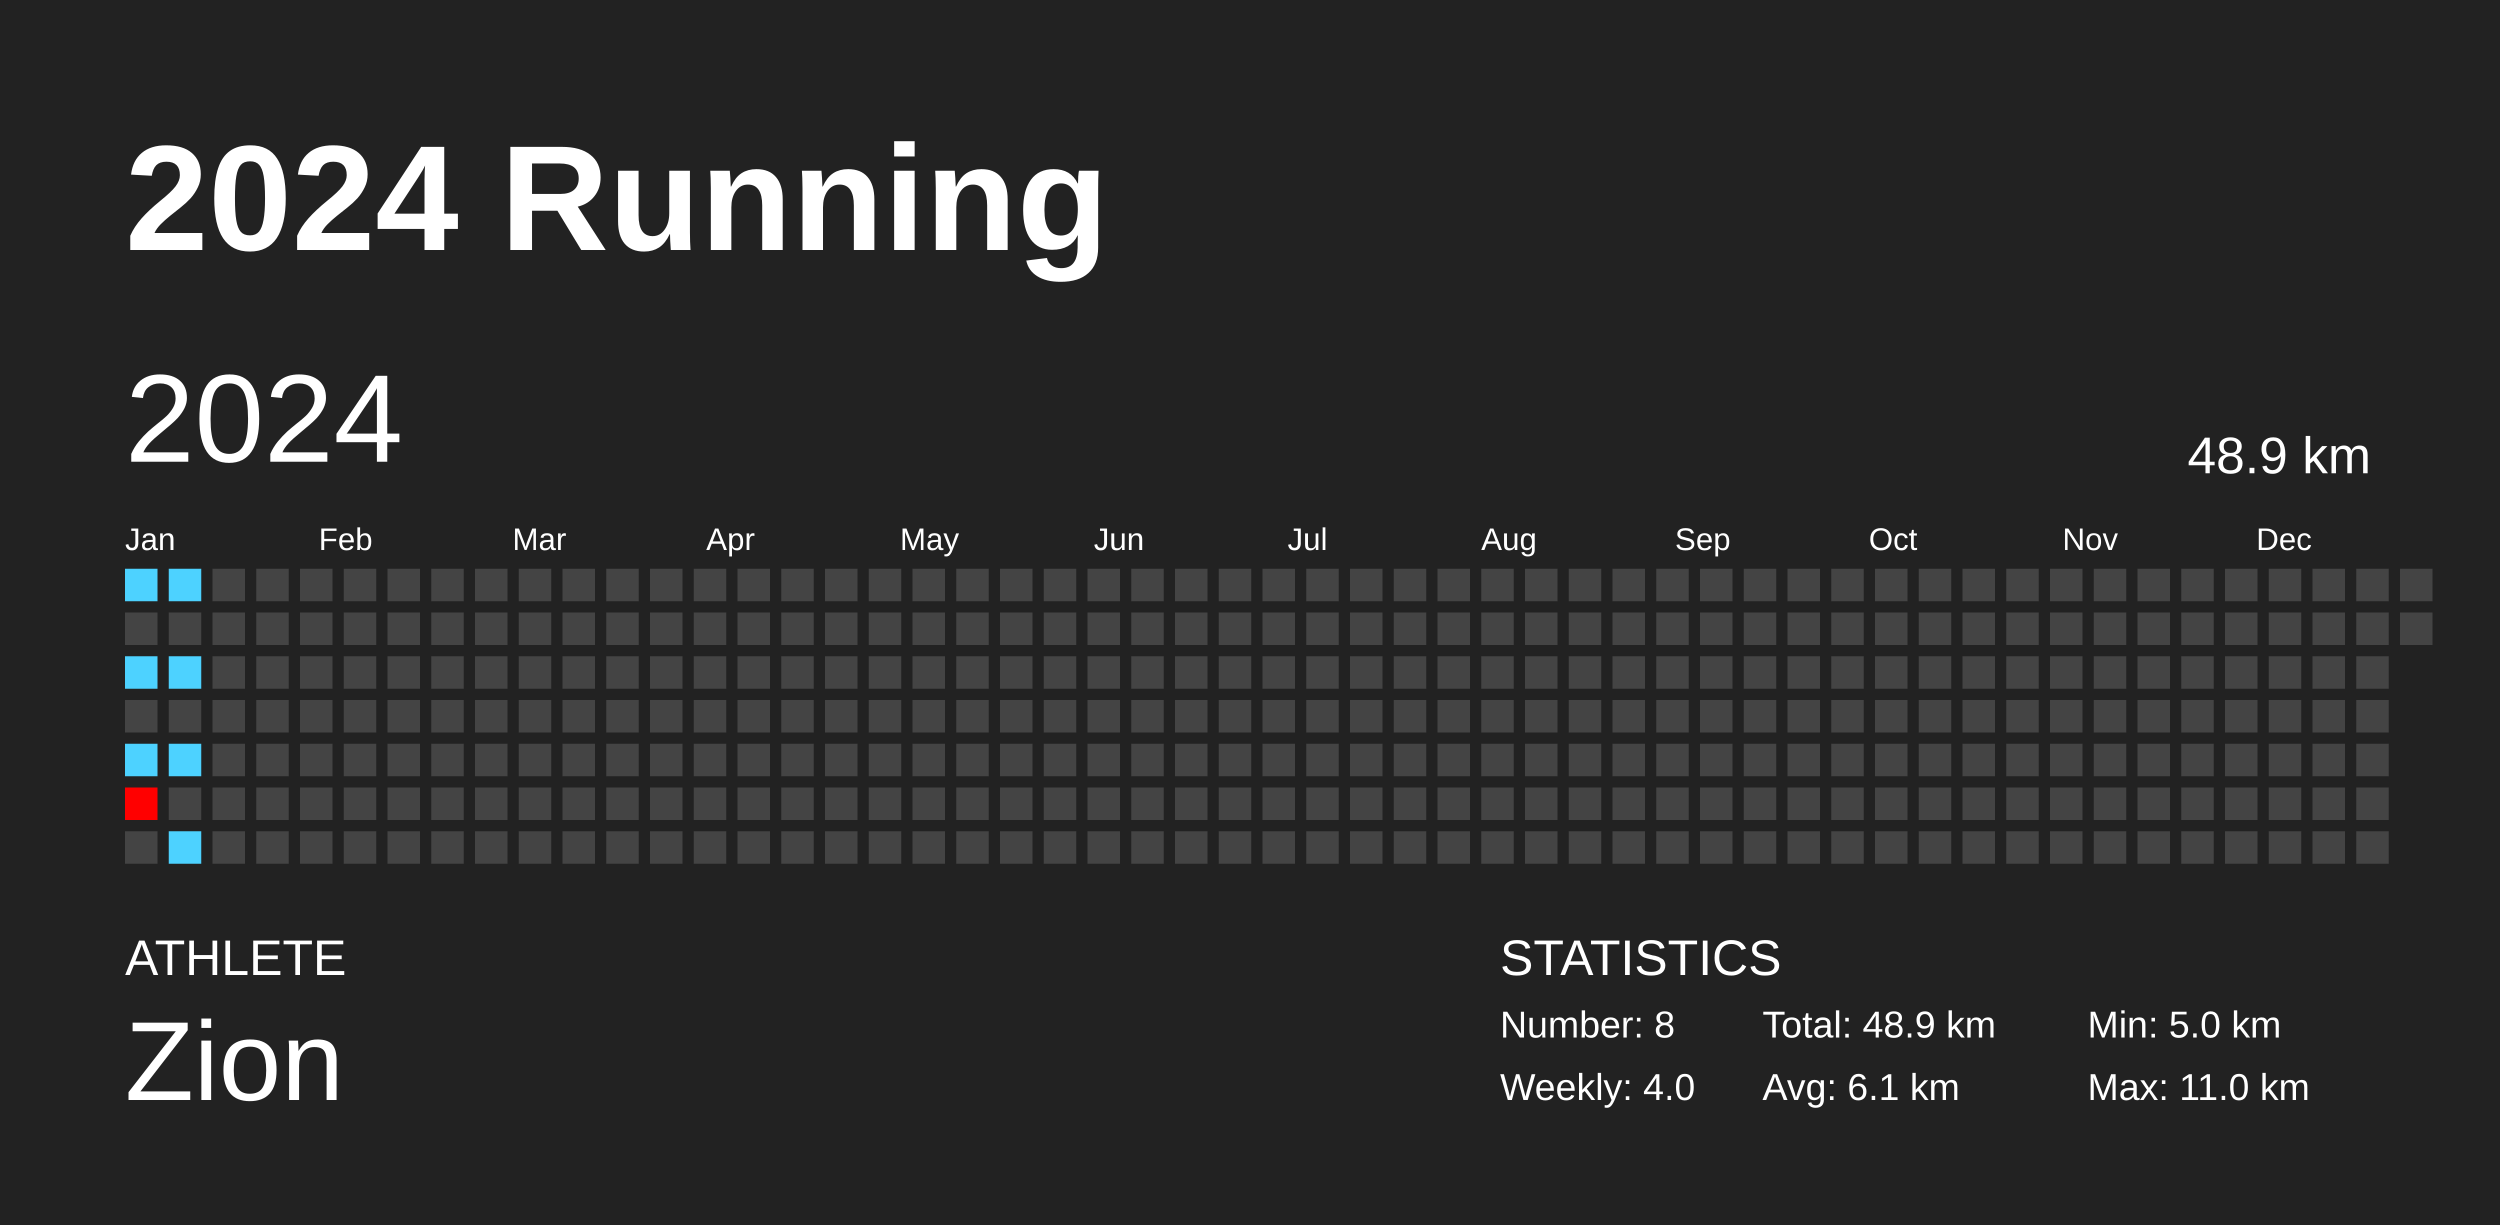
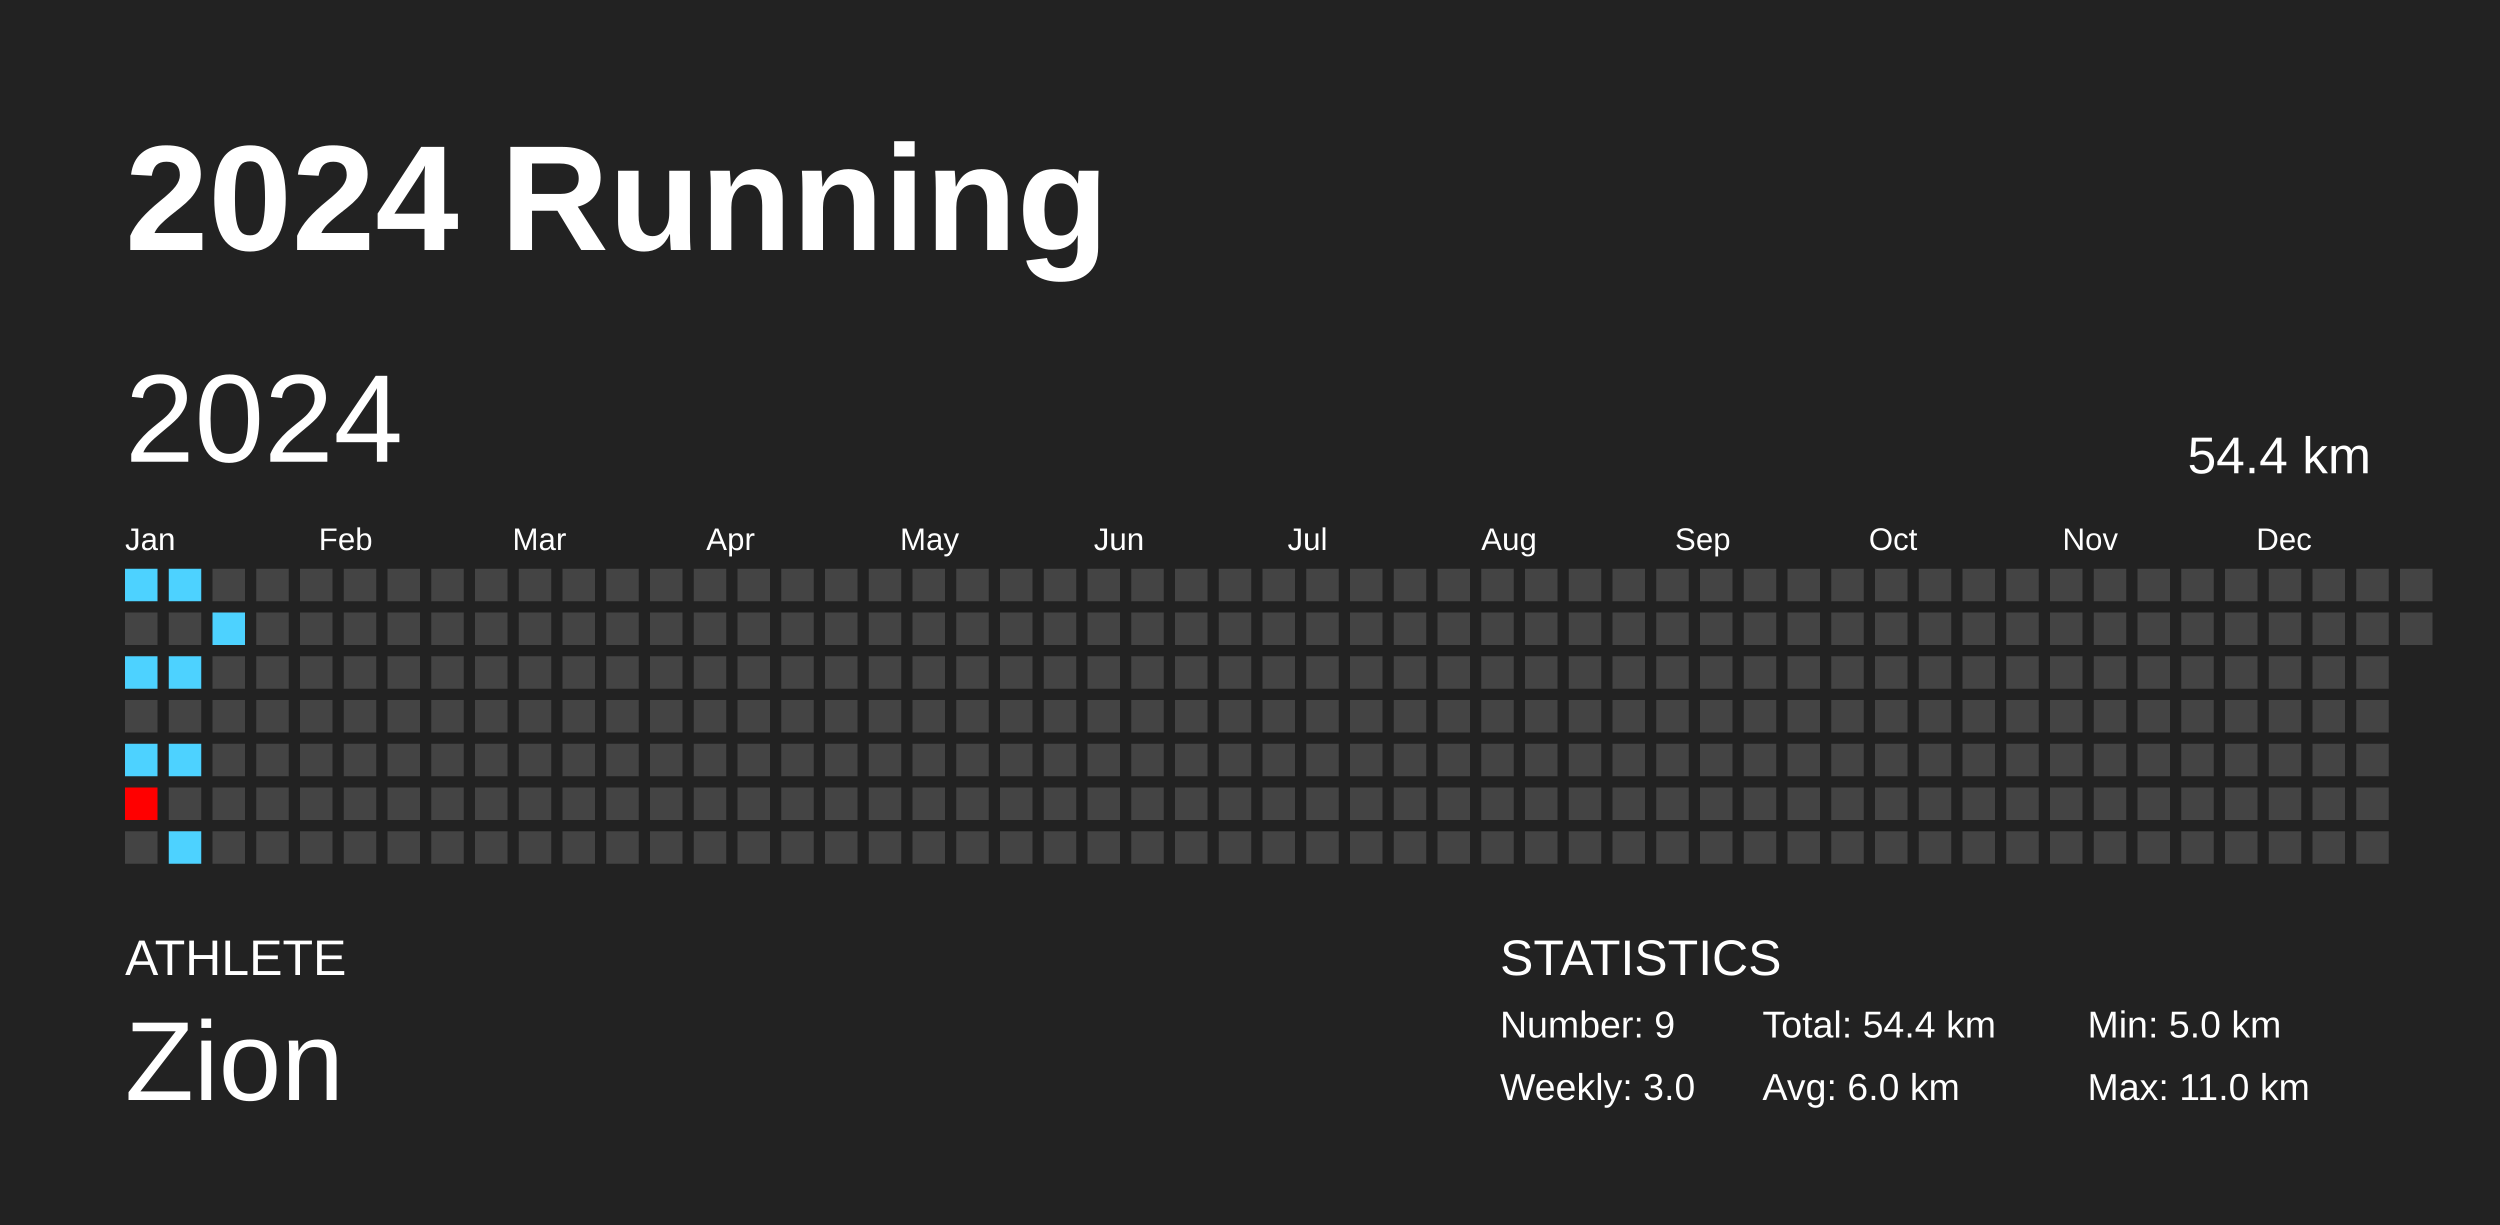
<svg xmlns="http://www.w3.org/2000/svg" baseProfile="full" height="98mm" version="1.1" viewBox="0,0,200,98" width="200mm">
  <defs />
  <rect fill="#222222" height="98" width="200" x="0" y="0" />
  <text fill="#FFFFFF" style="font-size:12px; font-family:Arial; font-weight:bold;" x="10" y="20">2024 Running</text>
  <text fill="#FFFFFF" style="font-size:4px; font-family:Arial" x="10" y="78">ATHLETE</text>
  <text fill="#FFFFFF" style="font-size:9px; font-family:Arial" x="10" y="88">Zion</text>
  <text fill="#FFFFFF" style="font-size:4px; font-family:Arial" x="120" y="78">STATISTICS</text>
-   <text fill="#FFFFFF" style="font-size:3px; font-family:Arial" x="120" y="83">Number: 8</text>
-   <text fill="#FFFFFF" style="font-size:3px; font-family:Arial" x="120" y="88">Weekly: 4.0</text>
-   <text fill="#FFFFFF" style="font-size:3px; font-family:Arial" x="141" y="83">Total: 48.9 km</text>
-   <text fill="#FFFFFF" style="font-size:3px; font-family:Arial" x="141" y="88">Avg: 6.1 km</text>
+   <text fill="#FFFFFF" style="font-size:3px; font-family:Arial" x="120" y="83">Number: 9</text>
+   <text fill="#FFFFFF" style="font-size:3px; font-family:Arial" x="120" y="88">Weekly: 3.0</text>
+   <text fill="#FFFFFF" style="font-size:3px; font-family:Arial" x="141" y="83">Total: 54.4 km</text>
+   <text fill="#FFFFFF" style="font-size:3px; font-family:Arial" x="141" y="88">Avg: 6.0 km</text>
  <text fill="#FFFFFF" style="font-size:3px; font-family:Arial" x="167" y="83">Min: 5.0 km</text>
  <text fill="#FFFFFF" style="font-size:3px; font-family:Arial" x="167" y="88">Max: 11.0 km</text>
  <text dominant-baseline="hanging" fill="#FFFFFF" style="font-size:10.0px; font-family:Arial;" x="10" y="30">2024</text>
-   <text dominant-baseline="hanging" fill="#FFFFFF" style="font-size:4.125px; font-family:Arial;" x="175" y="35">48.9 km</text>
+   <text dominant-baseline="hanging" fill="#FFFFFF" style="font-size:4.125px; font-family:Arial;" x="175" y="35">54.4 km</text>
  <text fill="#FFFFFF" style="font-size:2.5px; font-family:Arial" x="10.0" y="44">Jan</text>
  <text fill="#FFFFFF" style="font-size:2.5px; font-family:Arial" x="25.5" y="44">Feb</text>
  <text fill="#FFFFFF" style="font-size:2.5px; font-family:Arial" x="41.0" y="44">Mar</text>
  <text fill="#FFFFFF" style="font-size:2.5px; font-family:Arial" x="56.5" y="44">Apr</text>
  <text fill="#FFFFFF" style="font-size:2.5px; font-family:Arial" x="72.0" y="44">May</text>
  <text fill="#FFFFFF" style="font-size:2.5px; font-family:Arial" x="87.5" y="44">Jun</text>
  <text fill="#FFFFFF" style="font-size:2.5px; font-family:Arial" x="103.0" y="44">Jul</text>
  <text fill="#FFFFFF" style="font-size:2.5px; font-family:Arial" x="118.5" y="44">Aug</text>
  <text fill="#FFFFFF" style="font-size:2.5px; font-family:Arial" x="134.0" y="44">Sep</text>
  <text fill="#FFFFFF" style="font-size:2.5px; font-family:Arial" x="149.5" y="44">Oct</text>
  <text fill="#FFFFFF" style="font-size:2.5px; font-family:Arial" x="165.0" y="44">Nov</text>
  <text fill="#FFFFFF" style="font-size:2.5px; font-family:Arial" x="180.5" y="44">Dec</text>
  <rect fill="#4dd2ff" height="2.6" width="2.6" x="10.0" y="45.5" />
  <rect fill="#444444" height="2.6" width="2.6" x="10.0" y="49.0" />
  <rect fill="#4dd2ff" height="2.6" width="2.6" x="10.0" y="52.5" />
  <rect fill="#444444" height="2.6" width="2.6" x="10.0" y="56.0" />
  <rect fill="#4dd2ff" height="2.6" width="2.6" x="10.0" y="59.5" />
  <rect fill="#ff0000" height="2.6" width="2.6" x="10.0" y="63.0" />
  <rect fill="#444444" height="2.6" width="2.6" x="10.0" y="66.5" />
  <rect fill="#4dd2ff" height="2.6" width="2.6" x="13.5" y="45.5" />
  <rect fill="#444444" height="2.6" width="2.6" x="13.5" y="49.0" />
  <rect fill="#4dd2ff" height="2.6" width="2.6" x="13.5" y="52.5" />
  <rect fill="#444444" height="2.6" width="2.6" x="13.5" y="56.0" />
  <rect fill="#4dd2ff" height="2.6" width="2.6" x="13.5" y="59.5" />
  <rect fill="#444444" height="2.6" width="2.6" x="13.5" y="63.0" />
  <rect fill="#4dd2ff" height="2.6" width="2.6" x="13.5" y="66.5" />
  <rect fill="#444444" height="2.6" width="2.6" x="17.0" y="45.5" />
-   <rect fill="#444444" height="2.6" width="2.6" x="17.0" y="49.0" />
+   <rect fill="#4dd2ff" height="2.6" width="2.6" x="17.0" y="49.0" />
  <rect fill="#444444" height="2.6" width="2.6" x="17.0" y="52.5" />
  <rect fill="#444444" height="2.6" width="2.6" x="17.0" y="56.0" />
  <rect fill="#444444" height="2.6" width="2.6" x="17.0" y="59.5" />
  <rect fill="#444444" height="2.6" width="2.6" x="17.0" y="63.0" />
  <rect fill="#444444" height="2.6" width="2.6" x="17.0" y="66.5" />
  <rect fill="#444444" height="2.6" width="2.6" x="20.5" y="45.5" />
  <rect fill="#444444" height="2.6" width="2.6" x="20.5" y="49.0" />
  <rect fill="#444444" height="2.6" width="2.6" x="20.5" y="52.5" />
  <rect fill="#444444" height="2.6" width="2.6" x="20.5" y="56.0" />
  <rect fill="#444444" height="2.6" width="2.6" x="20.5" y="59.5" />
  <rect fill="#444444" height="2.6" width="2.6" x="20.5" y="63.0" />
  <rect fill="#444444" height="2.6" width="2.6" x="20.5" y="66.5" />
  <rect fill="#444444" height="2.6" width="2.6" x="24.0" y="45.5" />
  <rect fill="#444444" height="2.6" width="2.6" x="24.0" y="49.0" />
  <rect fill="#444444" height="2.6" width="2.6" x="24.0" y="52.5" />
  <rect fill="#444444" height="2.6" width="2.6" x="24.0" y="56.0" />
  <rect fill="#444444" height="2.6" width="2.6" x="24.0" y="59.5" />
  <rect fill="#444444" height="2.6" width="2.6" x="24.0" y="63.0" />
  <rect fill="#444444" height="2.6" width="2.6" x="24.0" y="66.5" />
  <rect fill="#444444" height="2.6" width="2.6" x="27.5" y="45.5" />
  <rect fill="#444444" height="2.6" width="2.6" x="27.5" y="49.0" />
  <rect fill="#444444" height="2.6" width="2.6" x="27.5" y="52.5" />
  <rect fill="#444444" height="2.6" width="2.6" x="27.5" y="56.0" />
  <rect fill="#444444" height="2.6" width="2.6" x="27.5" y="59.5" />
  <rect fill="#444444" height="2.6" width="2.6" x="27.5" y="63.0" />
  <rect fill="#444444" height="2.6" width="2.6" x="27.5" y="66.5" />
  <rect fill="#444444" height="2.6" width="2.6" x="31.0" y="45.5" />
  <rect fill="#444444" height="2.6" width="2.6" x="31.0" y="49.0" />
  <rect fill="#444444" height="2.6" width="2.6" x="31.0" y="52.5" />
  <rect fill="#444444" height="2.6" width="2.6" x="31.0" y="56.0" />
  <rect fill="#444444" height="2.6" width="2.6" x="31.0" y="59.5" />
  <rect fill="#444444" height="2.6" width="2.6" x="31.0" y="63.0" />
  <rect fill="#444444" height="2.6" width="2.6" x="31.0" y="66.5" />
  <rect fill="#444444" height="2.6" width="2.6" x="34.5" y="45.5" />
  <rect fill="#444444" height="2.6" width="2.6" x="34.5" y="49.0" />
  <rect fill="#444444" height="2.6" width="2.6" x="34.5" y="52.5" />
  <rect fill="#444444" height="2.6" width="2.6" x="34.5" y="56.0" />
  <rect fill="#444444" height="2.6" width="2.6" x="34.5" y="59.5" />
  <rect fill="#444444" height="2.6" width="2.6" x="34.5" y="63.0" />
  <rect fill="#444444" height="2.6" width="2.6" x="34.5" y="66.5" />
  <rect fill="#444444" height="2.6" width="2.6" x="38.0" y="45.5" />
  <rect fill="#444444" height="2.6" width="2.6" x="38.0" y="49.0" />
  <rect fill="#444444" height="2.6" width="2.6" x="38.0" y="52.5" />
  <rect fill="#444444" height="2.6" width="2.6" x="38.0" y="56.0" />
  <rect fill="#444444" height="2.6" width="2.6" x="38.0" y="59.5" />
  <rect fill="#444444" height="2.6" width="2.6" x="38.0" y="63.0" />
  <rect fill="#444444" height="2.6" width="2.6" x="38.0" y="66.5" />
  <rect fill="#444444" height="2.6" width="2.6" x="41.5" y="45.5" />
  <rect fill="#444444" height="2.6" width="2.6" x="41.5" y="49.0" />
  <rect fill="#444444" height="2.6" width="2.6" x="41.5" y="52.5" />
  <rect fill="#444444" height="2.6" width="2.6" x="41.5" y="56.0" />
  <rect fill="#444444" height="2.6" width="2.6" x="41.5" y="59.5" />
  <rect fill="#444444" height="2.6" width="2.6" x="41.5" y="63.0" />
  <rect fill="#444444" height="2.6" width="2.6" x="41.5" y="66.5" />
  <rect fill="#444444" height="2.6" width="2.6" x="45.0" y="45.5" />
  <rect fill="#444444" height="2.6" width="2.6" x="45.0" y="49.0" />
  <rect fill="#444444" height="2.6" width="2.6" x="45.0" y="52.5" />
  <rect fill="#444444" height="2.6" width="2.6" x="45.0" y="56.0" />
  <rect fill="#444444" height="2.6" width="2.6" x="45.0" y="59.5" />
  <rect fill="#444444" height="2.6" width="2.6" x="45.0" y="63.0" />
  <rect fill="#444444" height="2.6" width="2.6" x="45.0" y="66.5" />
  <rect fill="#444444" height="2.6" width="2.6" x="48.5" y="45.5" />
  <rect fill="#444444" height="2.6" width="2.6" x="48.5" y="49.0" />
  <rect fill="#444444" height="2.6" width="2.6" x="48.5" y="52.5" />
  <rect fill="#444444" height="2.6" width="2.6" x="48.5" y="56.0" />
  <rect fill="#444444" height="2.6" width="2.6" x="48.5" y="59.5" />
  <rect fill="#444444" height="2.6" width="2.6" x="48.5" y="63.0" />
  <rect fill="#444444" height="2.6" width="2.6" x="48.5" y="66.5" />
  <rect fill="#444444" height="2.6" width="2.6" x="52.0" y="45.5" />
  <rect fill="#444444" height="2.6" width="2.6" x="52.0" y="49.0" />
  <rect fill="#444444" height="2.6" width="2.6" x="52.0" y="52.5" />
  <rect fill="#444444" height="2.6" width="2.6" x="52.0" y="56.0" />
  <rect fill="#444444" height="2.6" width="2.6" x="52.0" y="59.5" />
  <rect fill="#444444" height="2.6" width="2.6" x="52.0" y="63.0" />
  <rect fill="#444444" height="2.6" width="2.6" x="52.0" y="66.5" />
  <rect fill="#444444" height="2.6" width="2.6" x="55.5" y="45.5" />
  <rect fill="#444444" height="2.6" width="2.6" x="55.5" y="49.0" />
  <rect fill="#444444" height="2.6" width="2.6" x="55.5" y="52.5" />
  <rect fill="#444444" height="2.6" width="2.6" x="55.5" y="56.0" />
  <rect fill="#444444" height="2.6" width="2.6" x="55.5" y="59.5" />
  <rect fill="#444444" height="2.6" width="2.6" x="55.5" y="63.0" />
  <rect fill="#444444" height="2.6" width="2.6" x="55.5" y="66.5" />
  <rect fill="#444444" height="2.6" width="2.6" x="59.0" y="45.5" />
  <rect fill="#444444" height="2.6" width="2.6" x="59.0" y="49.0" />
  <rect fill="#444444" height="2.6" width="2.6" x="59.0" y="52.5" />
  <rect fill="#444444" height="2.6" width="2.6" x="59.0" y="56.0" />
  <rect fill="#444444" height="2.6" width="2.6" x="59.0" y="59.5" />
  <rect fill="#444444" height="2.6" width="2.6" x="59.0" y="63.0" />
  <rect fill="#444444" height="2.6" width="2.6" x="59.0" y="66.5" />
  <rect fill="#444444" height="2.6" width="2.6" x="62.5" y="45.5" />
  <rect fill="#444444" height="2.6" width="2.6" x="62.5" y="49.0" />
  <rect fill="#444444" height="2.6" width="2.6" x="62.5" y="52.5" />
  <rect fill="#444444" height="2.6" width="2.6" x="62.5" y="56.0" />
  <rect fill="#444444" height="2.6" width="2.6" x="62.5" y="59.5" />
  <rect fill="#444444" height="2.6" width="2.6" x="62.5" y="63.0" />
  <rect fill="#444444" height="2.6" width="2.6" x="62.5" y="66.5" />
  <rect fill="#444444" height="2.6" width="2.6" x="66.0" y="45.5" />
  <rect fill="#444444" height="2.6" width="2.6" x="66.0" y="49.0" />
  <rect fill="#444444" height="2.6" width="2.6" x="66.0" y="52.5" />
  <rect fill="#444444" height="2.6" width="2.6" x="66.0" y="56.0" />
  <rect fill="#444444" height="2.6" width="2.6" x="66.0" y="59.5" />
  <rect fill="#444444" height="2.6" width="2.6" x="66.0" y="63.0" />
  <rect fill="#444444" height="2.6" width="2.6" x="66.0" y="66.5" />
  <rect fill="#444444" height="2.6" width="2.6" x="69.5" y="45.5" />
  <rect fill="#444444" height="2.6" width="2.6" x="69.5" y="49.0" />
  <rect fill="#444444" height="2.6" width="2.6" x="69.5" y="52.5" />
  <rect fill="#444444" height="2.6" width="2.6" x="69.5" y="56.0" />
  <rect fill="#444444" height="2.6" width="2.6" x="69.5" y="59.5" />
  <rect fill="#444444" height="2.6" width="2.6" x="69.5" y="63.0" />
  <rect fill="#444444" height="2.6" width="2.6" x="69.5" y="66.5" />
  <rect fill="#444444" height="2.6" width="2.6" x="73.0" y="45.5" />
  <rect fill="#444444" height="2.6" width="2.6" x="73.0" y="49.0" />
  <rect fill="#444444" height="2.6" width="2.6" x="73.0" y="52.5" />
  <rect fill="#444444" height="2.6" width="2.6" x="73.0" y="56.0" />
  <rect fill="#444444" height="2.6" width="2.6" x="73.0" y="59.5" />
  <rect fill="#444444" height="2.6" width="2.6" x="73.0" y="63.0" />
  <rect fill="#444444" height="2.6" width="2.6" x="73.0" y="66.5" />
  <rect fill="#444444" height="2.6" width="2.6" x="76.5" y="45.5" />
  <rect fill="#444444" height="2.6" width="2.6" x="76.5" y="49.0" />
  <rect fill="#444444" height="2.6" width="2.6" x="76.5" y="52.5" />
  <rect fill="#444444" height="2.6" width="2.6" x="76.5" y="56.0" />
  <rect fill="#444444" height="2.6" width="2.6" x="76.5" y="59.5" />
  <rect fill="#444444" height="2.6" width="2.6" x="76.5" y="63.0" />
  <rect fill="#444444" height="2.6" width="2.6" x="76.5" y="66.5" />
  <rect fill="#444444" height="2.6" width="2.6" x="80.0" y="45.5" />
  <rect fill="#444444" height="2.6" width="2.6" x="80.0" y="49.0" />
  <rect fill="#444444" height="2.6" width="2.6" x="80.0" y="52.5" />
  <rect fill="#444444" height="2.6" width="2.6" x="80.0" y="56.0" />
  <rect fill="#444444" height="2.6" width="2.6" x="80.0" y="59.5" />
  <rect fill="#444444" height="2.6" width="2.6" x="80.0" y="63.0" />
  <rect fill="#444444" height="2.6" width="2.6" x="80.0" y="66.5" />
  <rect fill="#444444" height="2.6" width="2.6" x="83.5" y="45.5" />
  <rect fill="#444444" height="2.6" width="2.6" x="83.5" y="49.0" />
  <rect fill="#444444" height="2.6" width="2.6" x="83.5" y="52.5" />
  <rect fill="#444444" height="2.6" width="2.6" x="83.5" y="56.0" />
  <rect fill="#444444" height="2.6" width="2.6" x="83.5" y="59.5" />
  <rect fill="#444444" height="2.6" width="2.6" x="83.5" y="63.0" />
  <rect fill="#444444" height="2.6" width="2.6" x="83.5" y="66.5" />
  <rect fill="#444444" height="2.6" width="2.6" x="87.0" y="45.5" />
  <rect fill="#444444" height="2.6" width="2.6" x="87.0" y="49.0" />
  <rect fill="#444444" height="2.6" width="2.6" x="87.0" y="52.5" />
  <rect fill="#444444" height="2.6" width="2.6" x="87.0" y="56.0" />
  <rect fill="#444444" height="2.6" width="2.6" x="87.0" y="59.5" />
  <rect fill="#444444" height="2.6" width="2.6" x="87.0" y="63.0" />
  <rect fill="#444444" height="2.6" width="2.6" x="87.0" y="66.5" />
  <rect fill="#444444" height="2.6" width="2.6" x="90.5" y="45.5" />
  <rect fill="#444444" height="2.6" width="2.6" x="90.5" y="49.0" />
  <rect fill="#444444" height="2.6" width="2.6" x="90.5" y="52.5" />
  <rect fill="#444444" height="2.6" width="2.6" x="90.5" y="56.0" />
  <rect fill="#444444" height="2.6" width="2.6" x="90.5" y="59.5" />
  <rect fill="#444444" height="2.6" width="2.6" x="90.5" y="63.0" />
  <rect fill="#444444" height="2.6" width="2.6" x="90.5" y="66.5" />
  <rect fill="#444444" height="2.6" width="2.6" x="94.0" y="45.5" />
  <rect fill="#444444" height="2.6" width="2.6" x="94.0" y="49.0" />
  <rect fill="#444444" height="2.6" width="2.6" x="94.0" y="52.5" />
  <rect fill="#444444" height="2.6" width="2.6" x="94.0" y="56.0" />
  <rect fill="#444444" height="2.6" width="2.6" x="94.0" y="59.5" />
  <rect fill="#444444" height="2.6" width="2.6" x="94.0" y="63.0" />
  <rect fill="#444444" height="2.6" width="2.6" x="94.0" y="66.5" />
  <rect fill="#444444" height="2.6" width="2.6" x="97.5" y="45.5" />
  <rect fill="#444444" height="2.6" width="2.6" x="97.5" y="49.0" />
  <rect fill="#444444" height="2.6" width="2.6" x="97.5" y="52.5" />
  <rect fill="#444444" height="2.6" width="2.6" x="97.5" y="56.0" />
  <rect fill="#444444" height="2.6" width="2.6" x="97.5" y="59.5" />
  <rect fill="#444444" height="2.6" width="2.6" x="97.5" y="63.0" />
  <rect fill="#444444" height="2.6" width="2.6" x="97.5" y="66.5" />
  <rect fill="#444444" height="2.6" width="2.6" x="101.0" y="45.5" />
  <rect fill="#444444" height="2.6" width="2.6" x="101.0" y="49.0" />
  <rect fill="#444444" height="2.6" width="2.6" x="101.0" y="52.5" />
  <rect fill="#444444" height="2.6" width="2.6" x="101.0" y="56.0" />
  <rect fill="#444444" height="2.6" width="2.6" x="101.0" y="59.5" />
  <rect fill="#444444" height="2.6" width="2.6" x="101.0" y="63.0" />
  <rect fill="#444444" height="2.6" width="2.6" x="101.0" y="66.5" />
  <rect fill="#444444" height="2.6" width="2.6" x="104.5" y="45.5" />
  <rect fill="#444444" height="2.6" width="2.6" x="104.5" y="49.0" />
  <rect fill="#444444" height="2.6" width="2.6" x="104.5" y="52.5" />
  <rect fill="#444444" height="2.6" width="2.6" x="104.5" y="56.0" />
  <rect fill="#444444" height="2.6" width="2.6" x="104.5" y="59.5" />
  <rect fill="#444444" height="2.6" width="2.6" x="104.5" y="63.0" />
  <rect fill="#444444" height="2.6" width="2.6" x="104.5" y="66.5" />
  <rect fill="#444444" height="2.6" width="2.6" x="108.0" y="45.5" />
  <rect fill="#444444" height="2.6" width="2.6" x="108.0" y="49.0" />
  <rect fill="#444444" height="2.6" width="2.6" x="108.0" y="52.5" />
  <rect fill="#444444" height="2.6" width="2.6" x="108.0" y="56.0" />
  <rect fill="#444444" height="2.6" width="2.6" x="108.0" y="59.5" />
  <rect fill="#444444" height="2.6" width="2.6" x="108.0" y="63.0" />
  <rect fill="#444444" height="2.6" width="2.6" x="108.0" y="66.5" />
  <rect fill="#444444" height="2.6" width="2.6" x="111.5" y="45.5" />
  <rect fill="#444444" height="2.6" width="2.6" x="111.5" y="49.0" />
  <rect fill="#444444" height="2.6" width="2.6" x="111.5" y="52.5" />
  <rect fill="#444444" height="2.6" width="2.6" x="111.5" y="56.0" />
  <rect fill="#444444" height="2.6" width="2.6" x="111.5" y="59.5" />
  <rect fill="#444444" height="2.6" width="2.6" x="111.5" y="63.0" />
  <rect fill="#444444" height="2.6" width="2.6" x="111.5" y="66.5" />
  <rect fill="#444444" height="2.6" width="2.6" x="115.0" y="45.5" />
  <rect fill="#444444" height="2.6" width="2.6" x="115.0" y="49.0" />
  <rect fill="#444444" height="2.6" width="2.6" x="115.0" y="52.5" />
  <rect fill="#444444" height="2.6" width="2.6" x="115.0" y="56.0" />
  <rect fill="#444444" height="2.6" width="2.6" x="115.0" y="59.5" />
  <rect fill="#444444" height="2.6" width="2.6" x="115.0" y="63.0" />
  <rect fill="#444444" height="2.6" width="2.6" x="115.0" y="66.5" />
  <rect fill="#444444" height="2.6" width="2.6" x="118.5" y="45.5" />
  <rect fill="#444444" height="2.6" width="2.6" x="118.5" y="49.0" />
  <rect fill="#444444" height="2.6" width="2.6" x="118.5" y="52.5" />
  <rect fill="#444444" height="2.6" width="2.6" x="118.5" y="56.0" />
  <rect fill="#444444" height="2.6" width="2.6" x="118.5" y="59.5" />
  <rect fill="#444444" height="2.6" width="2.6" x="118.5" y="63.0" />
  <rect fill="#444444" height="2.6" width="2.6" x="118.5" y="66.5" />
  <rect fill="#444444" height="2.6" width="2.6" x="122.0" y="45.5" />
  <rect fill="#444444" height="2.6" width="2.6" x="122.0" y="49.0" />
  <rect fill="#444444" height="2.6" width="2.6" x="122.0" y="52.5" />
  <rect fill="#444444" height="2.6" width="2.6" x="122.0" y="56.0" />
  <rect fill="#444444" height="2.6" width="2.6" x="122.0" y="59.5" />
  <rect fill="#444444" height="2.6" width="2.6" x="122.0" y="63.0" />
  <rect fill="#444444" height="2.6" width="2.6" x="122.0" y="66.5" />
  <rect fill="#444444" height="2.6" width="2.6" x="125.5" y="45.5" />
  <rect fill="#444444" height="2.6" width="2.6" x="125.5" y="49.0" />
  <rect fill="#444444" height="2.6" width="2.6" x="125.5" y="52.5" />
  <rect fill="#444444" height="2.6" width="2.6" x="125.5" y="56.0" />
  <rect fill="#444444" height="2.6" width="2.6" x="125.5" y="59.5" />
  <rect fill="#444444" height="2.6" width="2.6" x="125.5" y="63.0" />
  <rect fill="#444444" height="2.6" width="2.6" x="125.5" y="66.5" />
  <rect fill="#444444" height="2.6" width="2.6" x="129.0" y="45.5" />
  <rect fill="#444444" height="2.6" width="2.6" x="129.0" y="49.0" />
  <rect fill="#444444" height="2.6" width="2.6" x="129.0" y="52.5" />
  <rect fill="#444444" height="2.6" width="2.6" x="129.0" y="56.0" />
  <rect fill="#444444" height="2.6" width="2.6" x="129.0" y="59.5" />
  <rect fill="#444444" height="2.6" width="2.6" x="129.0" y="63.0" />
  <rect fill="#444444" height="2.6" width="2.6" x="129.0" y="66.5" />
  <rect fill="#444444" height="2.6" width="2.6" x="132.5" y="45.5" />
  <rect fill="#444444" height="2.6" width="2.6" x="132.5" y="49.0" />
  <rect fill="#444444" height="2.6" width="2.6" x="132.5" y="52.5" />
  <rect fill="#444444" height="2.6" width="2.6" x="132.5" y="56.0" />
  <rect fill="#444444" height="2.6" width="2.6" x="132.5" y="59.5" />
  <rect fill="#444444" height="2.6" width="2.6" x="132.5" y="63.0" />
  <rect fill="#444444" height="2.6" width="2.6" x="132.5" y="66.5" />
  <rect fill="#444444" height="2.6" width="2.6" x="136.0" y="45.5" />
  <rect fill="#444444" height="2.6" width="2.6" x="136.0" y="49.0" />
  <rect fill="#444444" height="2.6" width="2.6" x="136.0" y="52.5" />
  <rect fill="#444444" height="2.6" width="2.6" x="136.0" y="56.0" />
  <rect fill="#444444" height="2.6" width="2.6" x="136.0" y="59.5" />
  <rect fill="#444444" height="2.6" width="2.6" x="136.0" y="63.0" />
  <rect fill="#444444" height="2.6" width="2.6" x="136.0" y="66.5" />
  <rect fill="#444444" height="2.6" width="2.6" x="139.5" y="45.5" />
  <rect fill="#444444" height="2.6" width="2.6" x="139.5" y="49.0" />
  <rect fill="#444444" height="2.6" width="2.6" x="139.5" y="52.5" />
  <rect fill="#444444" height="2.6" width="2.6" x="139.5" y="56.0" />
  <rect fill="#444444" height="2.6" width="2.6" x="139.5" y="59.5" />
  <rect fill="#444444" height="2.6" width="2.6" x="139.5" y="63.0" />
  <rect fill="#444444" height="2.6" width="2.6" x="139.5" y="66.5" />
  <rect fill="#444444" height="2.6" width="2.6" x="143.0" y="45.5" />
  <rect fill="#444444" height="2.6" width="2.6" x="143.0" y="49.0" />
  <rect fill="#444444" height="2.6" width="2.6" x="143.0" y="52.5" />
  <rect fill="#444444" height="2.6" width="2.6" x="143.0" y="56.0" />
  <rect fill="#444444" height="2.6" width="2.6" x="143.0" y="59.5" />
  <rect fill="#444444" height="2.6" width="2.6" x="143.0" y="63.0" />
  <rect fill="#444444" height="2.6" width="2.6" x="143.0" y="66.5" />
  <rect fill="#444444" height="2.6" width="2.6" x="146.5" y="45.5" />
  <rect fill="#444444" height="2.6" width="2.6" x="146.5" y="49.0" />
  <rect fill="#444444" height="2.6" width="2.6" x="146.5" y="52.5" />
  <rect fill="#444444" height="2.6" width="2.6" x="146.5" y="56.0" />
  <rect fill="#444444" height="2.6" width="2.6" x="146.5" y="59.5" />
  <rect fill="#444444" height="2.6" width="2.6" x="146.5" y="63.0" />
  <rect fill="#444444" height="2.6" width="2.6" x="146.5" y="66.5" />
  <rect fill="#444444" height="2.6" width="2.6" x="150.0" y="45.5" />
  <rect fill="#444444" height="2.6" width="2.6" x="150.0" y="49.0" />
  <rect fill="#444444" height="2.6" width="2.6" x="150.0" y="52.5" />
  <rect fill="#444444" height="2.6" width="2.6" x="150.0" y="56.0" />
  <rect fill="#444444" height="2.6" width="2.6" x="150.0" y="59.5" />
  <rect fill="#444444" height="2.6" width="2.6" x="150.0" y="63.0" />
  <rect fill="#444444" height="2.6" width="2.6" x="150.0" y="66.5" />
  <rect fill="#444444" height="2.6" width="2.6" x="153.5" y="45.5" />
  <rect fill="#444444" height="2.6" width="2.6" x="153.5" y="49.0" />
  <rect fill="#444444" height="2.6" width="2.6" x="153.5" y="52.5" />
  <rect fill="#444444" height="2.6" width="2.6" x="153.5" y="56.0" />
  <rect fill="#444444" height="2.6" width="2.6" x="153.5" y="59.5" />
  <rect fill="#444444" height="2.6" width="2.6" x="153.5" y="63.0" />
  <rect fill="#444444" height="2.6" width="2.6" x="153.5" y="66.5" />
  <rect fill="#444444" height="2.6" width="2.6" x="157.0" y="45.5" />
  <rect fill="#444444" height="2.6" width="2.6" x="157.0" y="49.0" />
  <rect fill="#444444" height="2.6" width="2.6" x="157.0" y="52.5" />
  <rect fill="#444444" height="2.6" width="2.6" x="157.0" y="56.0" />
  <rect fill="#444444" height="2.6" width="2.6" x="157.0" y="59.5" />
  <rect fill="#444444" height="2.6" width="2.6" x="157.0" y="63.0" />
  <rect fill="#444444" height="2.6" width="2.6" x="157.0" y="66.5" />
  <rect fill="#444444" height="2.6" width="2.6" x="160.5" y="45.5" />
  <rect fill="#444444" height="2.6" width="2.6" x="160.5" y="49.0" />
  <rect fill="#444444" height="2.6" width="2.6" x="160.5" y="52.5" />
  <rect fill="#444444" height="2.6" width="2.6" x="160.5" y="56.0" />
  <rect fill="#444444" height="2.6" width="2.6" x="160.5" y="59.5" />
  <rect fill="#444444" height="2.6" width="2.6" x="160.5" y="63.0" />
  <rect fill="#444444" height="2.6" width="2.6" x="160.5" y="66.5" />
  <rect fill="#444444" height="2.6" width="2.6" x="164.0" y="45.5" />
  <rect fill="#444444" height="2.6" width="2.6" x="164.0" y="49.0" />
  <rect fill="#444444" height="2.6" width="2.6" x="164.0" y="52.5" />
  <rect fill="#444444" height="2.6" width="2.6" x="164.0" y="56.0" />
  <rect fill="#444444" height="2.6" width="2.6" x="164.0" y="59.5" />
  <rect fill="#444444" height="2.6" width="2.6" x="164.0" y="63.0" />
  <rect fill="#444444" height="2.6" width="2.6" x="164.0" y="66.5" />
  <rect fill="#444444" height="2.6" width="2.6" x="167.5" y="45.5" />
  <rect fill="#444444" height="2.6" width="2.6" x="167.5" y="49.0" />
  <rect fill="#444444" height="2.6" width="2.6" x="167.5" y="52.5" />
  <rect fill="#444444" height="2.6" width="2.6" x="167.5" y="56.0" />
  <rect fill="#444444" height="2.6" width="2.6" x="167.5" y="59.5" />
  <rect fill="#444444" height="2.6" width="2.6" x="167.5" y="63.0" />
  <rect fill="#444444" height="2.6" width="2.6" x="167.5" y="66.5" />
  <rect fill="#444444" height="2.6" width="2.6" x="171.0" y="45.5" />
  <rect fill="#444444" height="2.6" width="2.6" x="171.0" y="49.0" />
  <rect fill="#444444" height="2.6" width="2.6" x="171.0" y="52.5" />
  <rect fill="#444444" height="2.6" width="2.6" x="171.0" y="56.0" />
  <rect fill="#444444" height="2.6" width="2.6" x="171.0" y="59.5" />
  <rect fill="#444444" height="2.6" width="2.6" x="171.0" y="63.0" />
  <rect fill="#444444" height="2.6" width="2.6" x="171.0" y="66.5" />
  <rect fill="#444444" height="2.6" width="2.6" x="174.5" y="45.5" />
  <rect fill="#444444" height="2.6" width="2.6" x="174.5" y="49.0" />
  <rect fill="#444444" height="2.6" width="2.6" x="174.5" y="52.5" />
  <rect fill="#444444" height="2.6" width="2.6" x="174.5" y="56.0" />
  <rect fill="#444444" height="2.6" width="2.6" x="174.5" y="59.5" />
  <rect fill="#444444" height="2.6" width="2.6" x="174.5" y="63.0" />
  <rect fill="#444444" height="2.6" width="2.6" x="174.5" y="66.5" />
  <rect fill="#444444" height="2.6" width="2.6" x="178.0" y="45.5" />
  <rect fill="#444444" height="2.6" width="2.6" x="178.0" y="49.0" />
  <rect fill="#444444" height="2.6" width="2.6" x="178.0" y="52.5" />
  <rect fill="#444444" height="2.6" width="2.6" x="178.0" y="56.0" />
  <rect fill="#444444" height="2.6" width="2.6" x="178.0" y="59.5" />
  <rect fill="#444444" height="2.6" width="2.6" x="178.0" y="63.0" />
  <rect fill="#444444" height="2.6" width="2.6" x="178.0" y="66.5" />
  <rect fill="#444444" height="2.6" width="2.6" x="181.5" y="45.5" />
  <rect fill="#444444" height="2.6" width="2.6" x="181.5" y="49.0" />
  <rect fill="#444444" height="2.6" width="2.6" x="181.5" y="52.5" />
  <rect fill="#444444" height="2.6" width="2.6" x="181.5" y="56.0" />
  <rect fill="#444444" height="2.6" width="2.6" x="181.5" y="59.5" />
  <rect fill="#444444" height="2.6" width="2.6" x="181.5" y="63.0" />
  <rect fill="#444444" height="2.6" width="2.6" x="181.5" y="66.5" />
  <rect fill="#444444" height="2.6" width="2.6" x="185.0" y="45.5" />
  <rect fill="#444444" height="2.6" width="2.6" x="185.0" y="49.0" />
  <rect fill="#444444" height="2.6" width="2.6" x="185.0" y="52.5" />
  <rect fill="#444444" height="2.6" width="2.6" x="185.0" y="56.0" />
  <rect fill="#444444" height="2.6" width="2.6" x="185.0" y="59.5" />
  <rect fill="#444444" height="2.6" width="2.6" x="185.0" y="63.0" />
  <rect fill="#444444" height="2.6" width="2.6" x="185.0" y="66.5" />
  <rect fill="#444444" height="2.6" width="2.6" x="188.5" y="45.5" />
  <rect fill="#444444" height="2.6" width="2.6" x="188.5" y="49.0" />
  <rect fill="#444444" height="2.6" width="2.6" x="188.5" y="52.5" />
  <rect fill="#444444" height="2.6" width="2.6" x="188.5" y="56.0" />
  <rect fill="#444444" height="2.6" width="2.6" x="188.5" y="59.5" />
  <rect fill="#444444" height="2.6" width="2.6" x="188.5" y="63.0" />
  <rect fill="#444444" height="2.6" width="2.6" x="188.5" y="66.5" />
  <rect fill="#444444" height="2.6" width="2.6" x="192.0" y="45.5" />
  <rect fill="#444444" height="2.6" width="2.6" x="192.0" y="49.0" />
</svg>
